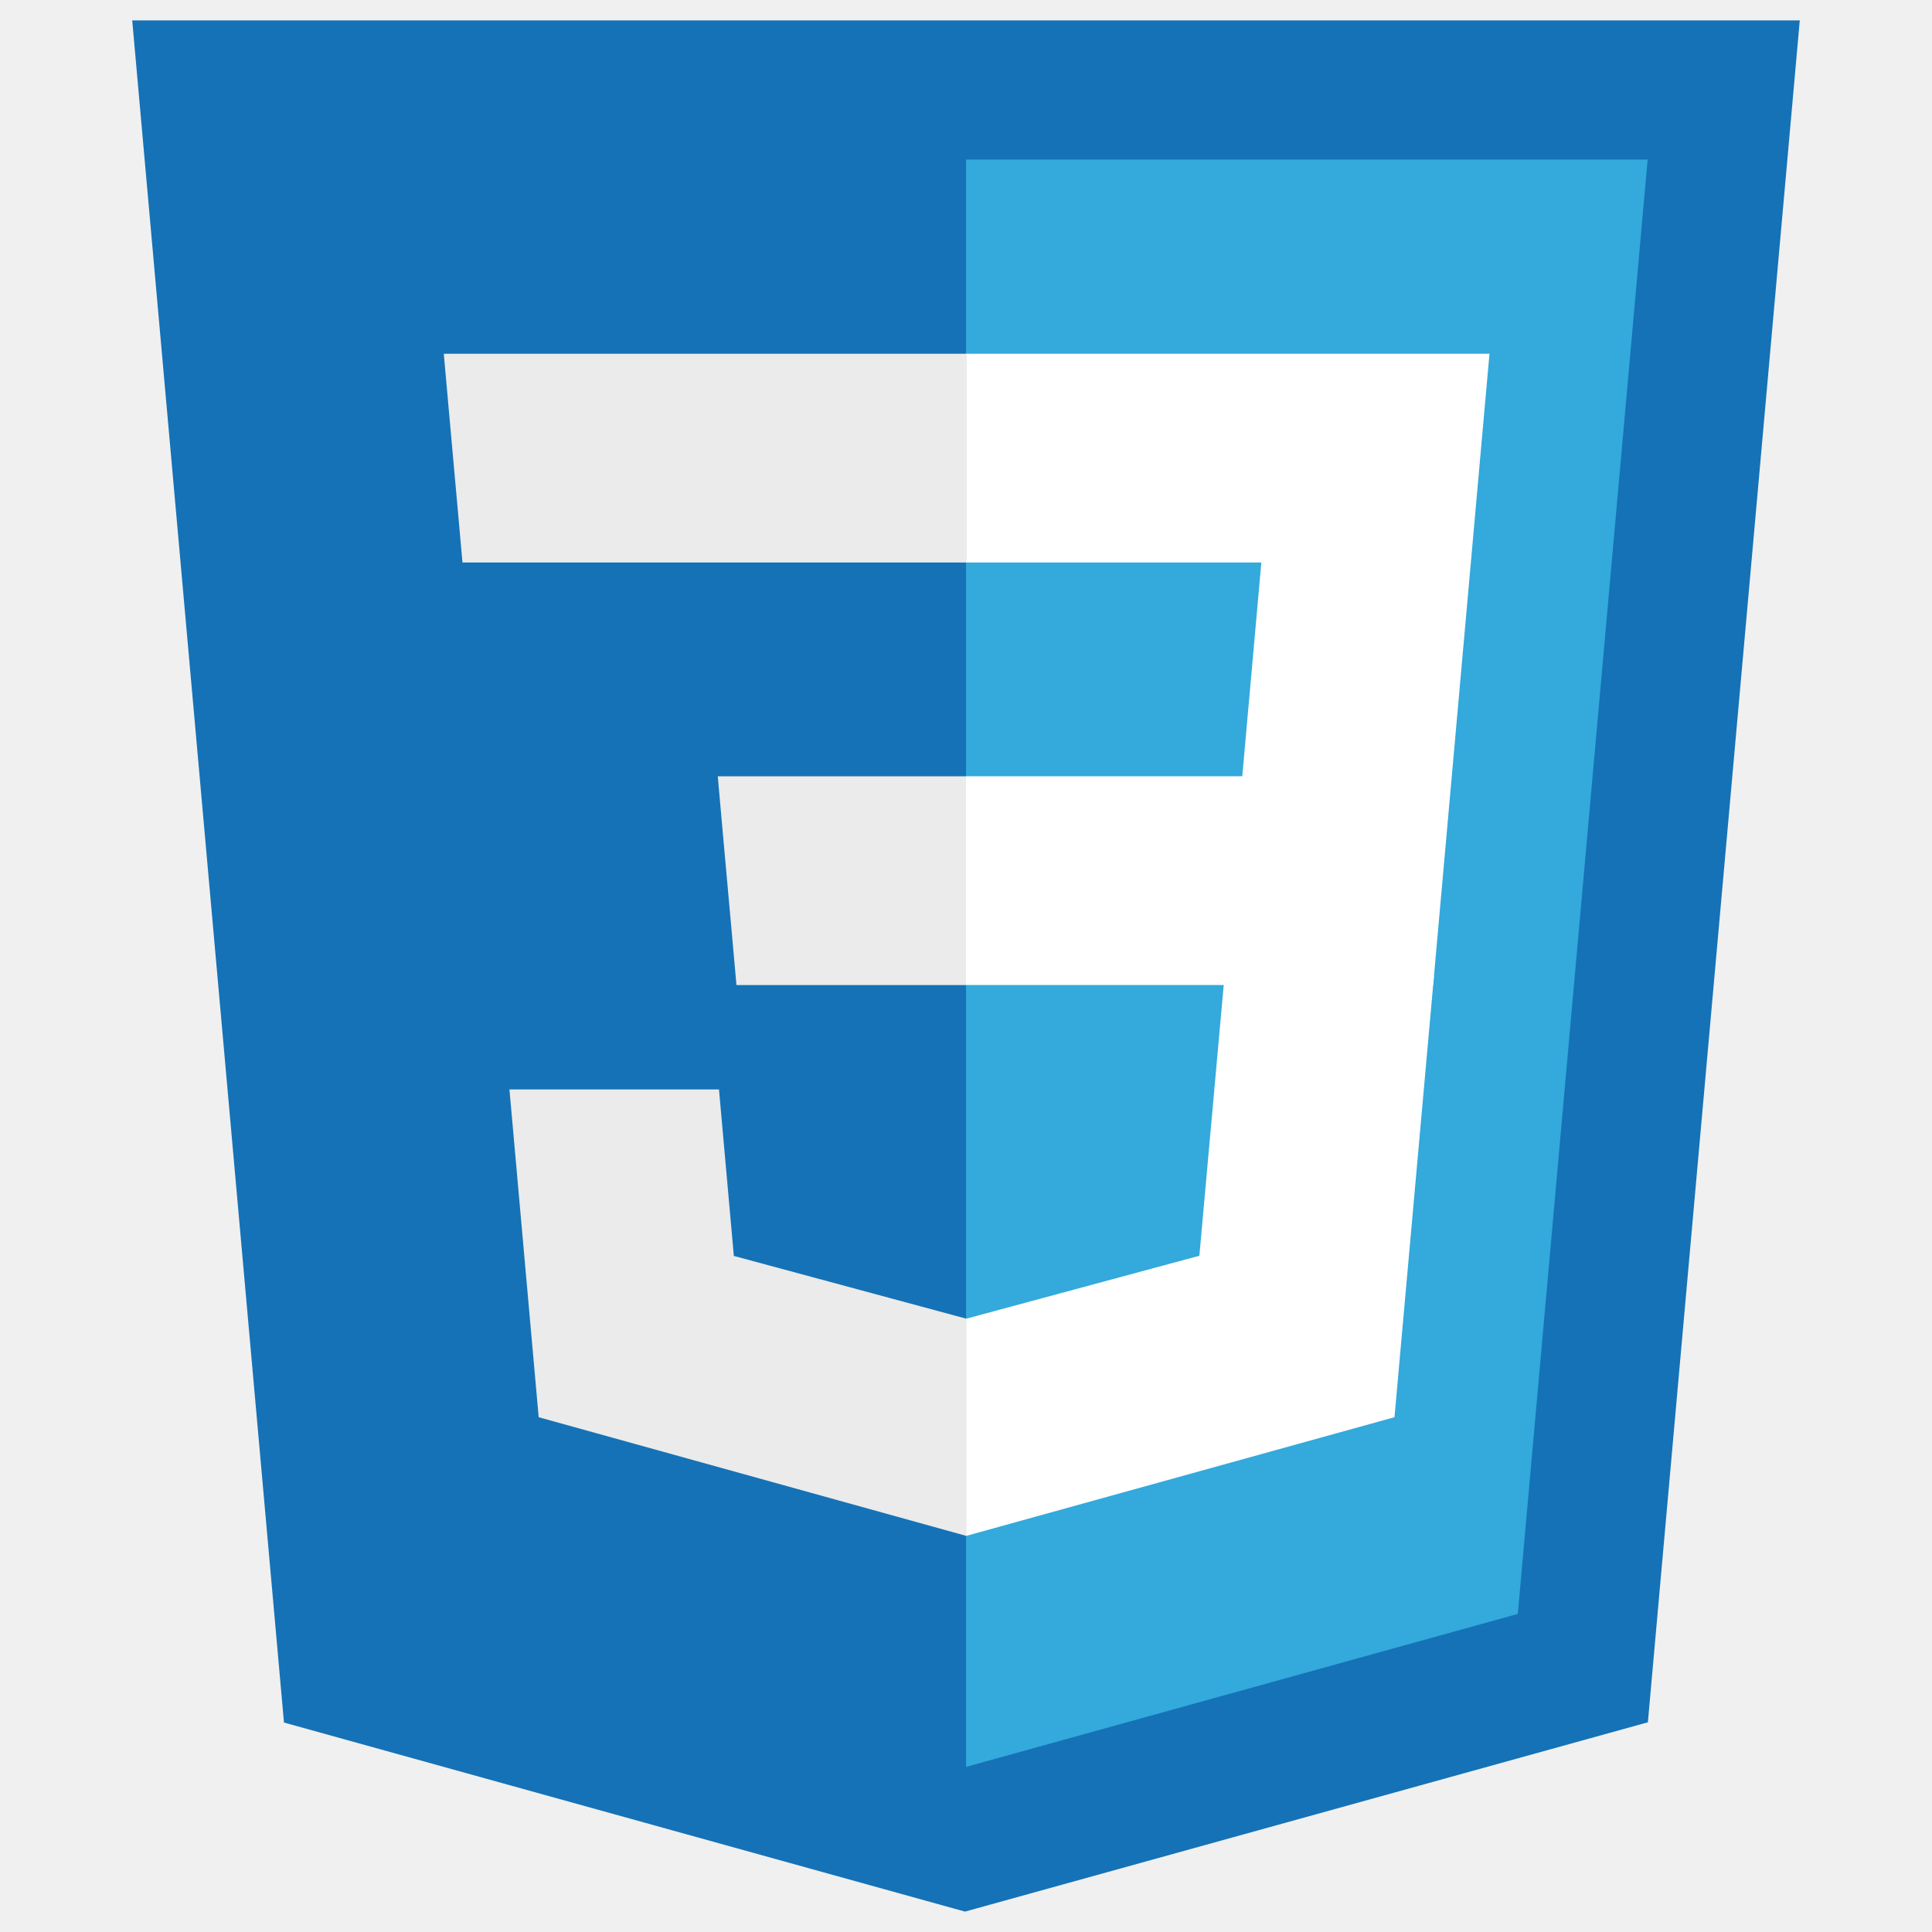
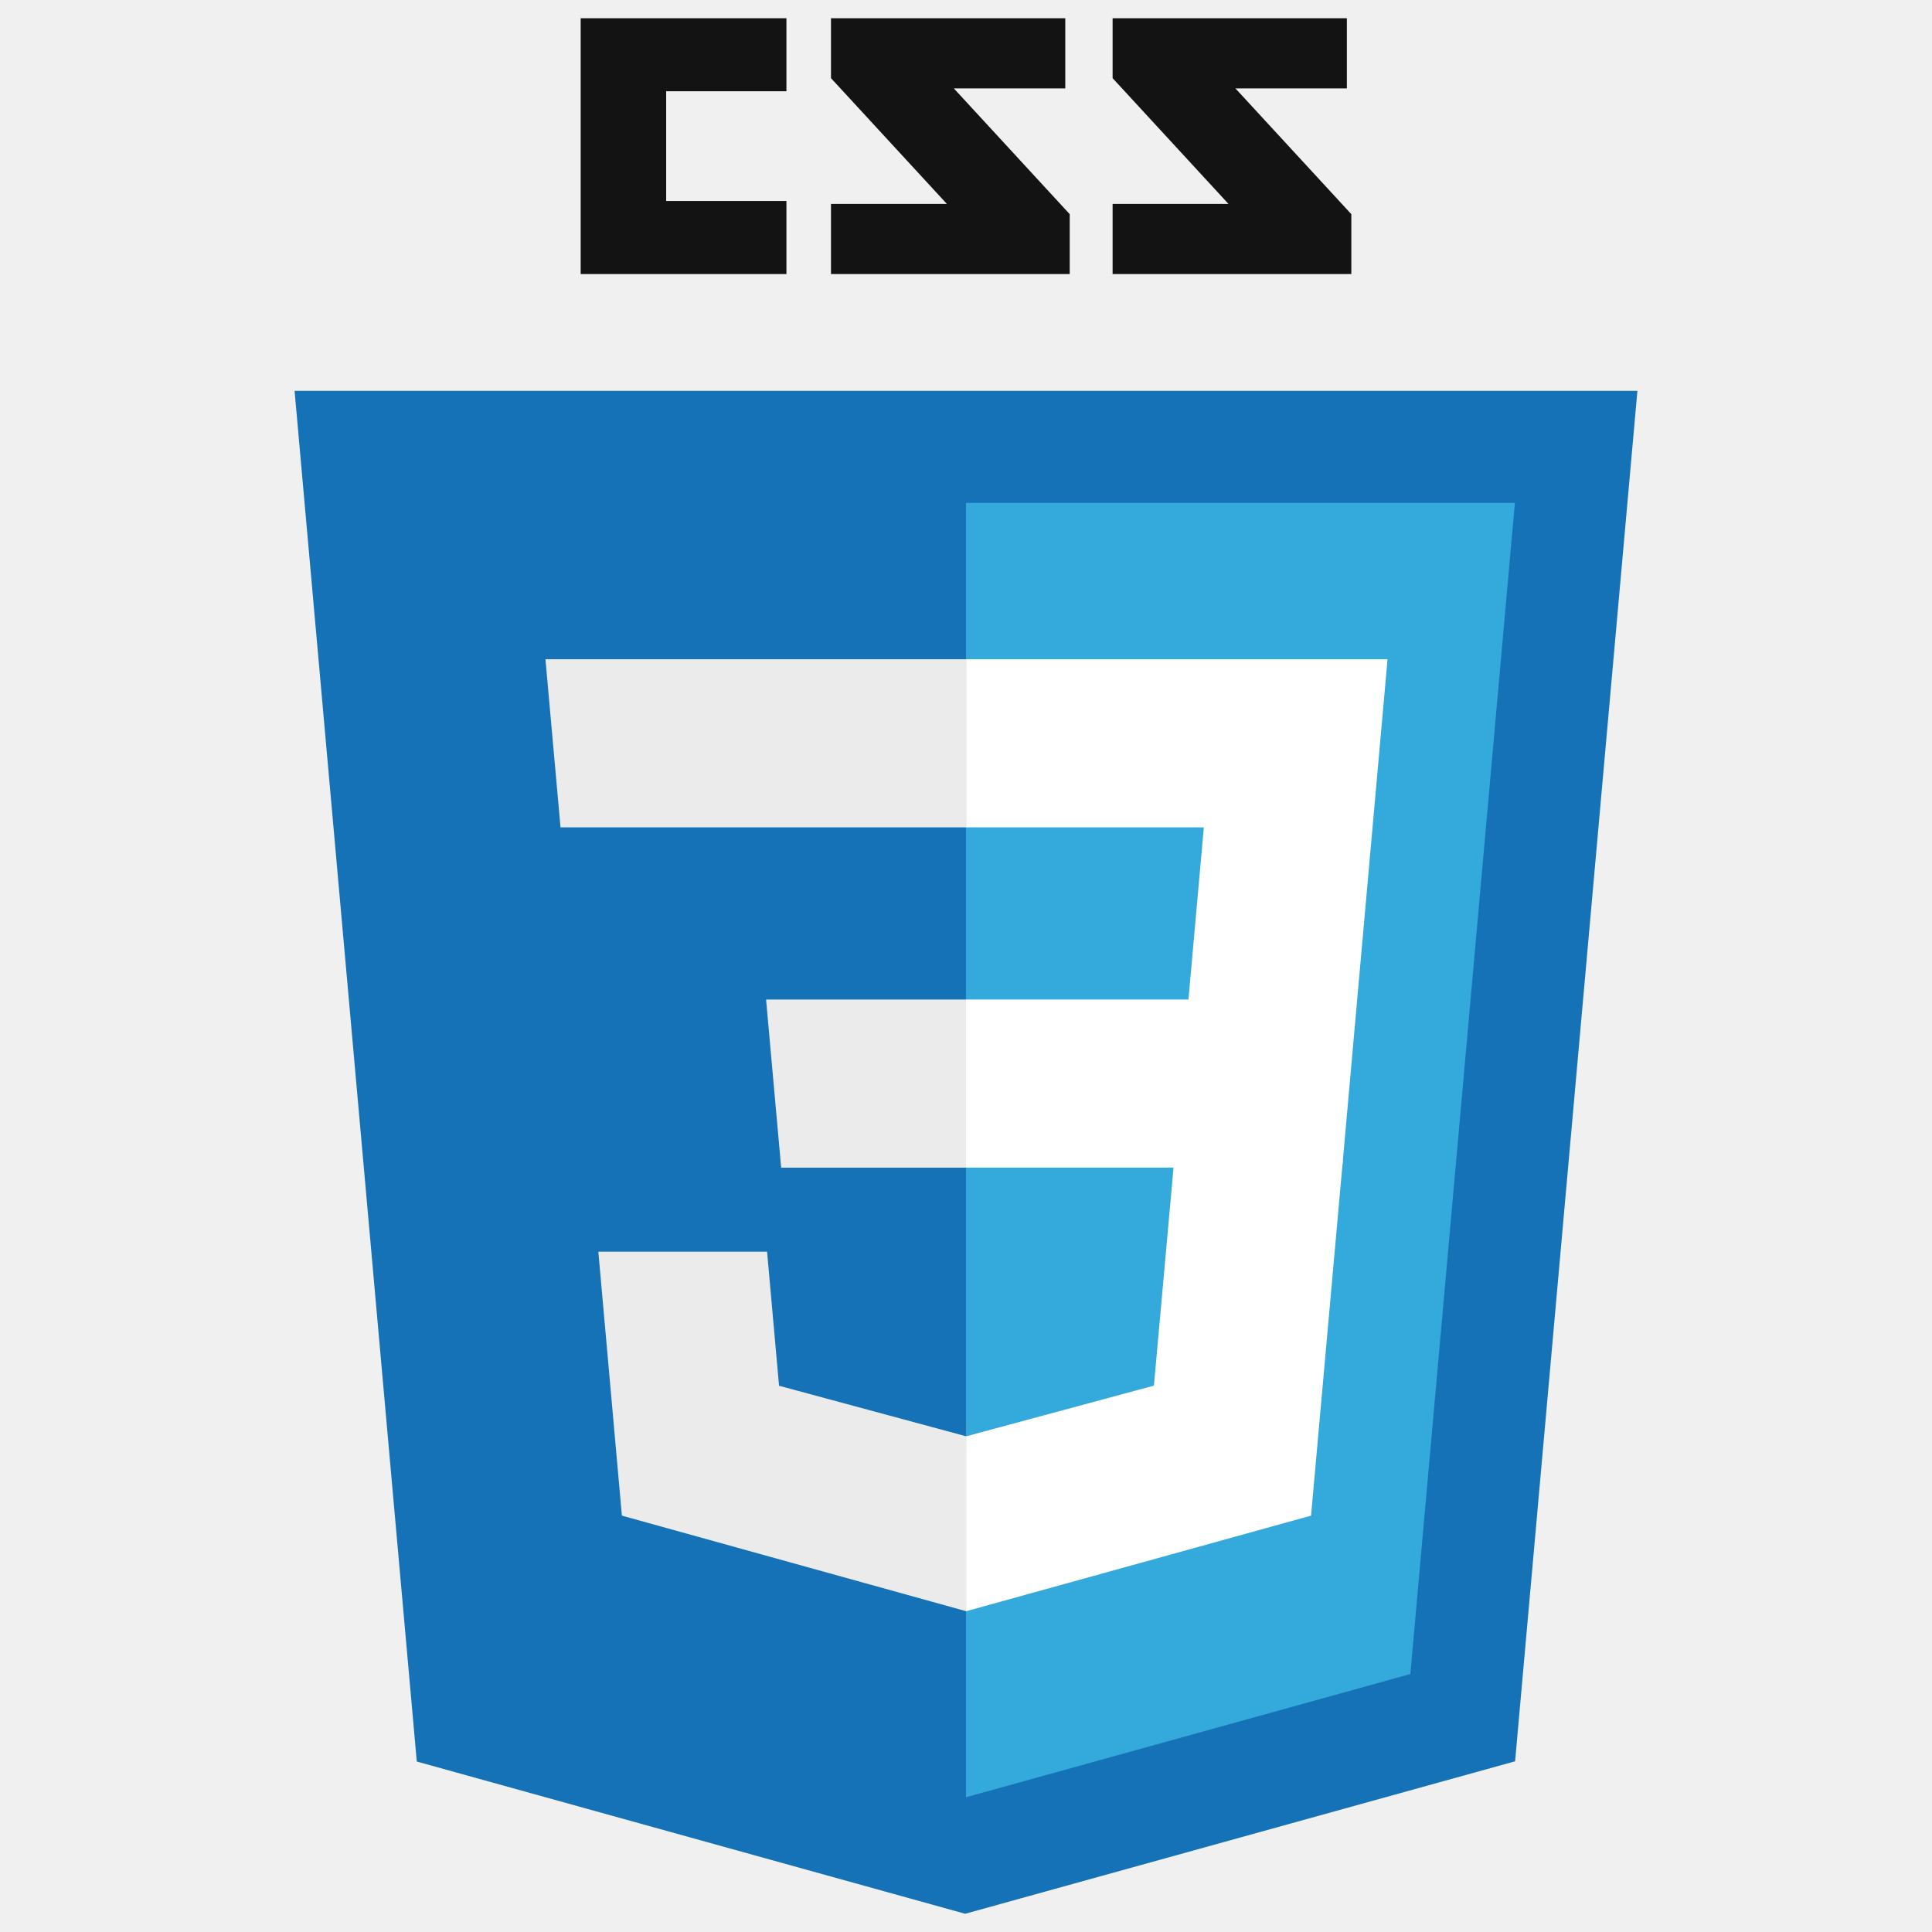
<svg viewBox="0 0 128 128">
-   <path fill="#1572B6" d="M18.814 114.123L8.76 1.352h110.48l-10.064 112.754-45.243 12.543-45.119-12.526z" />
-   <path fill="#33A9DC" d="M64.001 117.062l36.559-10.136 8.601-96.354h-45.16v106.49z" />
-   <path fill="#fff" d="M64.001 51.429h18.302l1.264-14.163H64.001V23.435h34.682l-.332 3.711-3.4 38.114h-30.95V51.429z" />
-   <path fill="#EBEBEB" d="M64.083 87.349l-.061.018-15.403-4.159-.985-11.031H33.752l1.937 21.717 28.331 7.863.063-.018v-14.39z" />
-   <path fill="#fff" d="M81.127 64.675l-1.666 18.522-15.426 4.164v14.39l28.354-7.858.208-2.337 2.406-26.881H81.127z" />
-   <path fill="#EBEBEB" d="M64.048 23.435v13.831H30.64l-.277-3.108-.63-7.012-.331-3.711h34.646zm-.047 27.996v13.831H48.792l-.277-3.108-.631-7.012-.33-3.711h16.447z" />
+   <path fill="#131313" d="M89.234 5.856H81.85l7.679 8.333v3.967H73.713v-4.645h7.678l-7.678-8.333V1.207h15.521v4.649zm-18.657 0h-7.384l7.679 8.333v3.967H55.055v-4.645h7.679l-7.679-8.333V1.207h15.522v4.649zm-18.474.19h-7.968v7.271h7.968v4.839H38.471V1.207h13.632v4.839z" />
+   <path fill="#1572B6" d="M27.613 116.706l-8.097-90.813h88.967l-8.104 90.798-36.434 10.102-36.332-10.087z" />
+   <path fill="#33A9DC" d="M64.001 119.072l29.439-8.162 6.926-77.591H64.001v85.753z" />
+   <path fill="#fff" d="M64 66.22h14.738l1.019-11.405H64V43.677h27.929l-.267 2.988-2.737 30.692H64V66.22z" />
+   <path fill="#EBEBEB" d="M64.067 95.146l-.049.014-12.404-3.35-.794-8.883H39.641l1.561 17.488 22.814 6.333.052-.015V95.146z" />
+   <path fill="#fff" d="M77.792 76.886L76.45 91.802l-12.422 3.353v11.588l22.833-6.328.168-1.882 1.938-21.647H77.792z" />
+   <path fill="#EBEBEB" d="M64.039 43.677v11.137H37.136l-.224-2.503-.507-5.646-.267-2.988h27.901zM64 66.221v11.138H51.753l-.223-2.503-.508-5.647-.267-2.988H64z" />
</svg>
